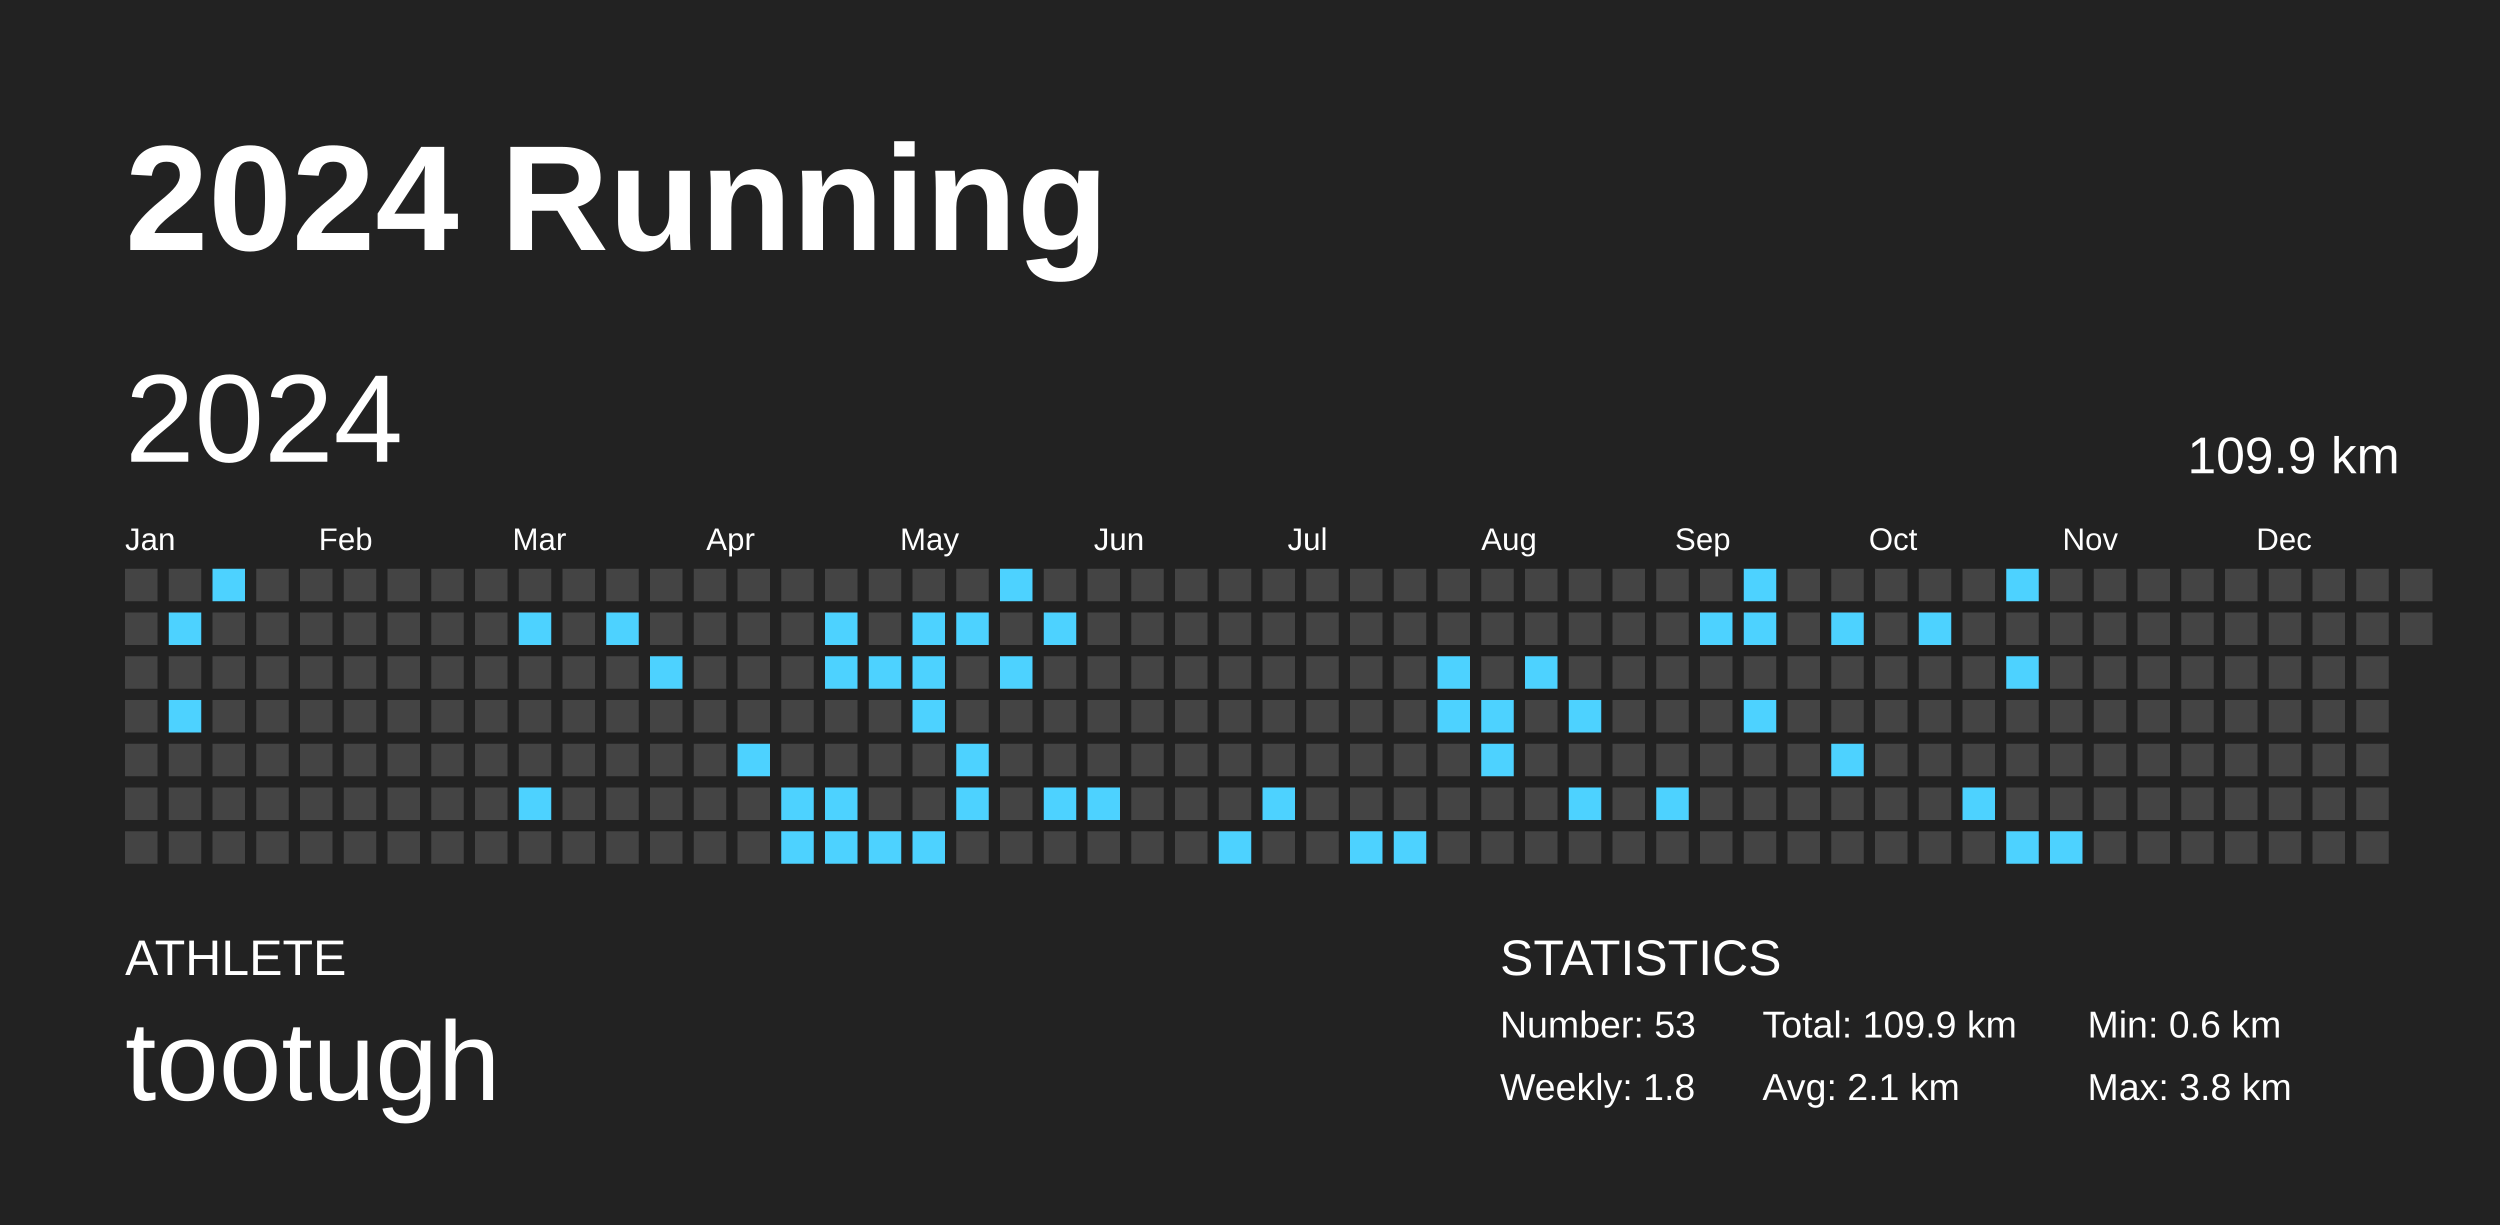
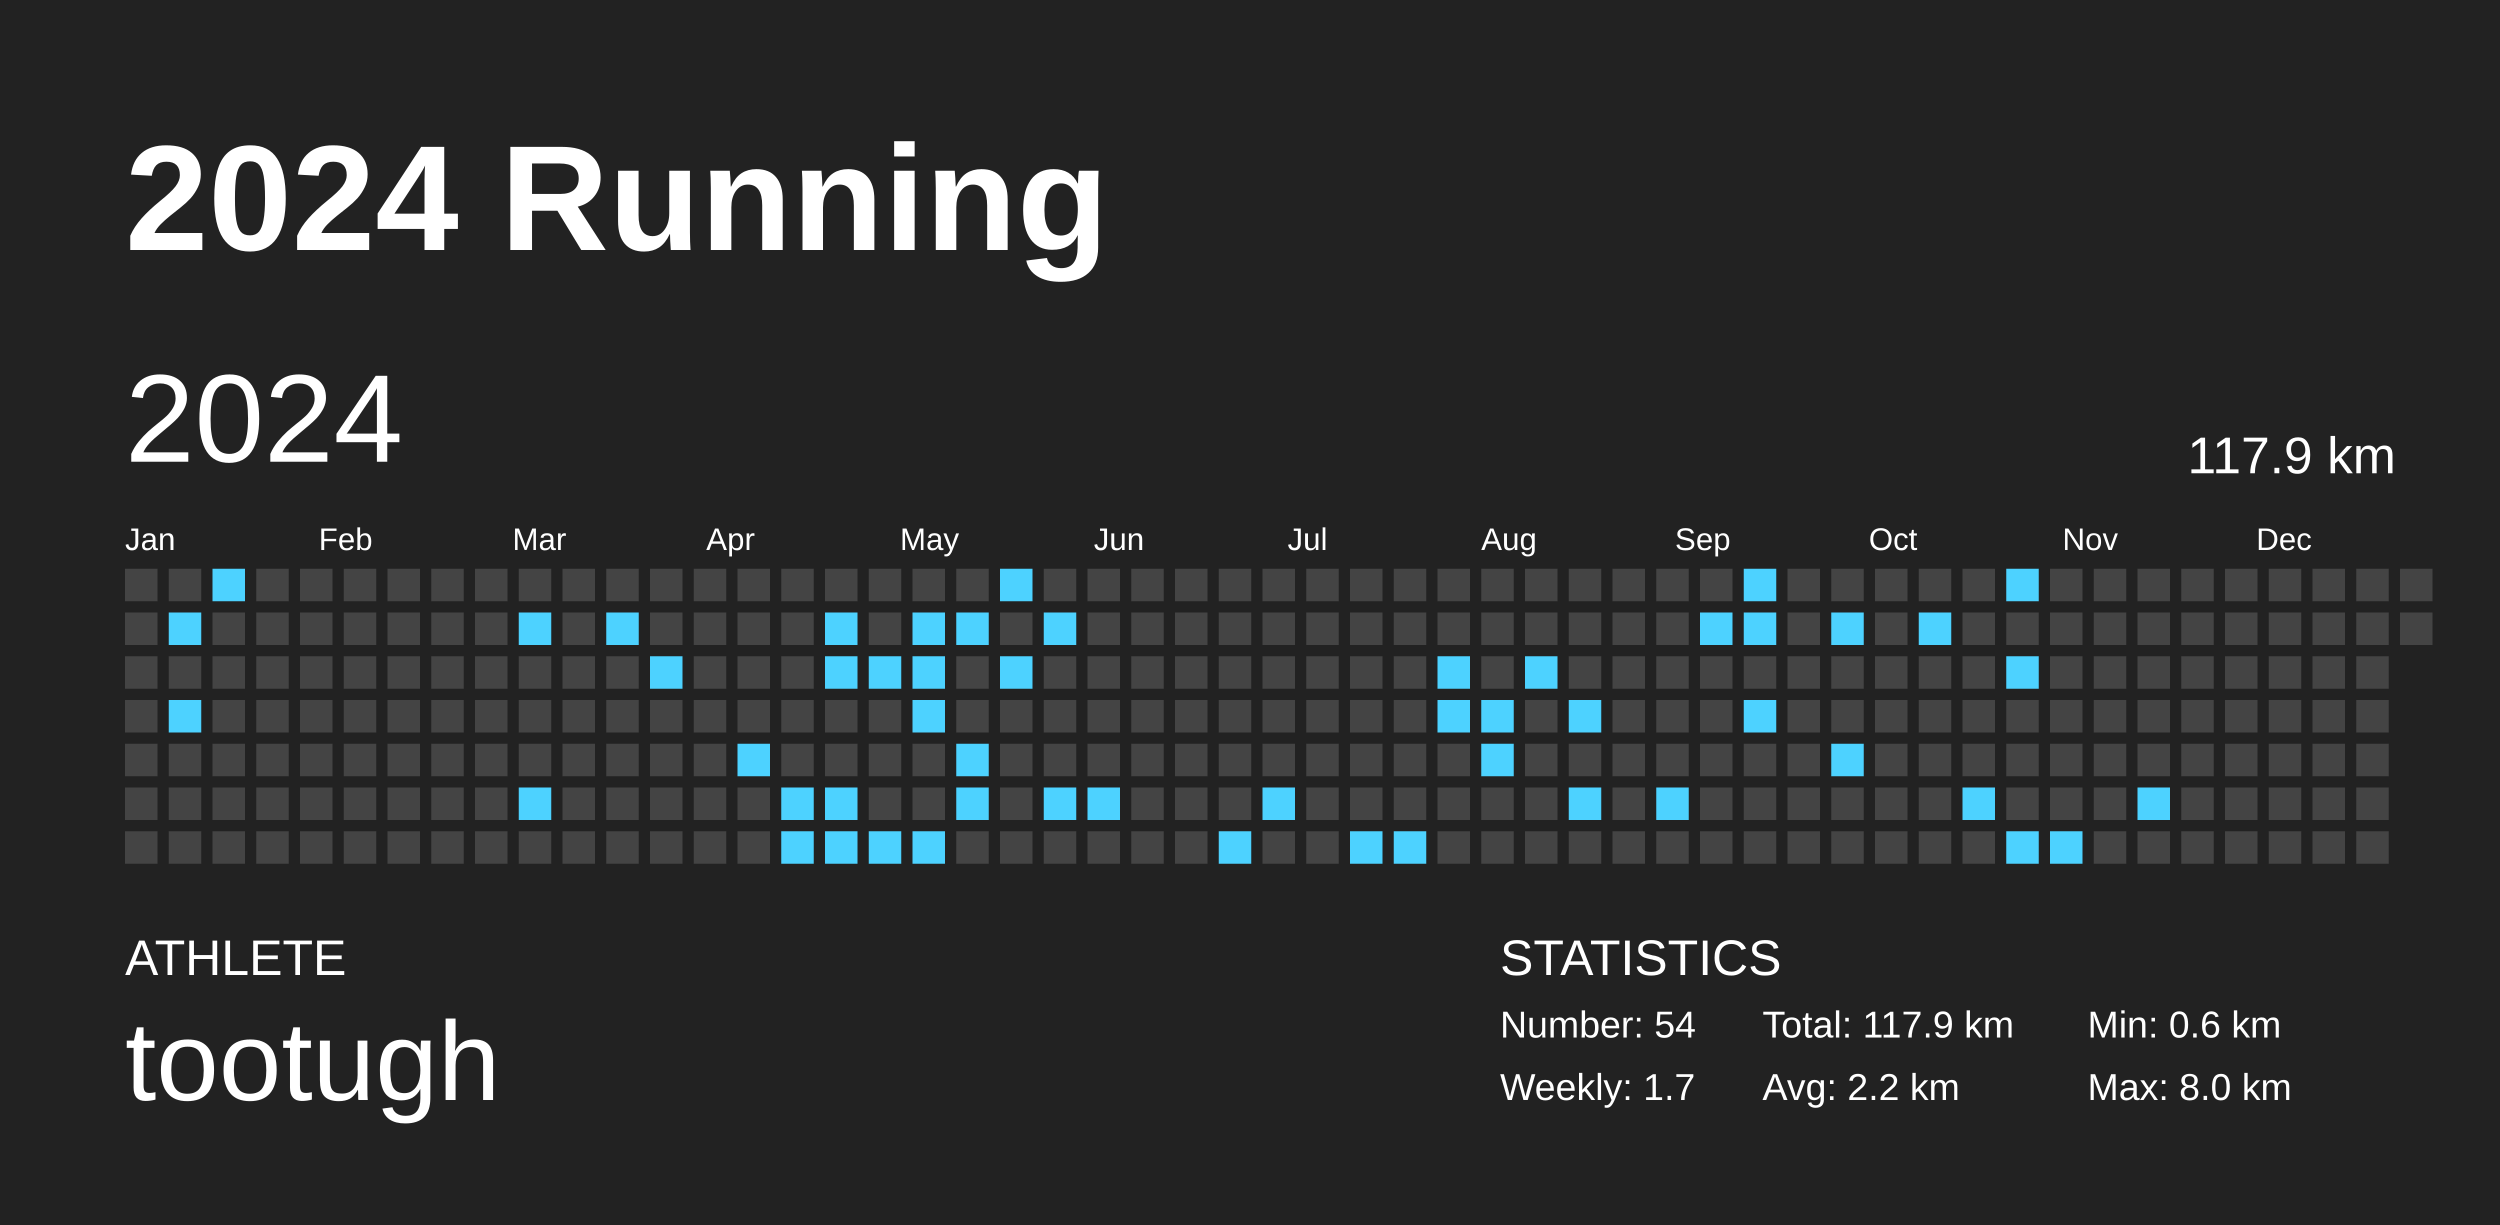
<svg xmlns="http://www.w3.org/2000/svg" baseProfile="full" height="98mm" version="1.1" viewBox="0,0,200,98" width="200mm">
  <defs />
  <rect fill="#222222" height="98" width="200" x="0" y="0" />
  <text fill="#FFFFFF" style="font-size:12px; font-family:Arial; font-weight:bold;" x="10" y="20">2024 Running</text>
  <text fill="#FFFFFF" style="font-size:4px; font-family:Arial" x="10" y="78">ATHLETE</text>
  <text fill="#FFFFFF" style="font-size:9px; font-family:Arial" x="10" y="88">tootugh</text>
  <text fill="#FFFFFF" style="font-size:4px; font-family:Arial" x="120" y="78">STATISTICS</text>
-   <text fill="#FFFFFF" style="font-size:3px; font-family:Arial" x="120" y="83">Number: 53</text>
-   <text fill="#FFFFFF" style="font-size:3px; font-family:Arial" x="120" y="88">Weekly: 1.8</text>
-   <text fill="#FFFFFF" style="font-size:3px; font-family:Arial" x="141" y="83">Total: 109.9 km</text>
-   <text fill="#FFFFFF" style="font-size:3px; font-family:Arial" x="141" y="88">Avg: 2.1 km</text>
+   <text fill="#FFFFFF" style="font-size:3px; font-family:Arial" x="120" y="83">Number: 54</text>
+   <text fill="#FFFFFF" style="font-size:3px; font-family:Arial" x="120" y="88">Weekly: 1.7</text>
+   <text fill="#FFFFFF" style="font-size:3px; font-family:Arial" x="141" y="83">Total: 117.9 km</text>
+   <text fill="#FFFFFF" style="font-size:3px; font-family:Arial" x="141" y="88">Avg: 2.2 km</text>
  <text fill="#FFFFFF" style="font-size:3px; font-family:Arial" x="167" y="83">Min: 0.6 km</text>
-   <text fill="#FFFFFF" style="font-size:3px; font-family:Arial" x="167" y="88">Max: 3.8 km</text>
+   <text fill="#FFFFFF" style="font-size:3px; font-family:Arial" x="167" y="88">Max: 8.0 km</text>
  <text dominant-baseline="hanging" fill="#FFFFFF" style="font-size:10.0px; font-family:Arial;" x="10" y="30">2024</text>
-   <text dominant-baseline="hanging" fill="#FFFFFF" style="font-size:4.125px; font-family:Arial;" x="175" y="35">109.9 km</text>
+   <text dominant-baseline="hanging" fill="#FFFFFF" style="font-size:4.125px; font-family:Arial;" x="175" y="35">117.9 km</text>
  <text fill="#FFFFFF" style="font-size:2.5px; font-family:Arial" x="10.0" y="44">Jan</text>
  <text fill="#FFFFFF" style="font-size:2.5px; font-family:Arial" x="25.5" y="44">Feb</text>
  <text fill="#FFFFFF" style="font-size:2.5px; font-family:Arial" x="41.0" y="44">Mar</text>
  <text fill="#FFFFFF" style="font-size:2.5px; font-family:Arial" x="56.5" y="44">Apr</text>
  <text fill="#FFFFFF" style="font-size:2.5px; font-family:Arial" x="72.0" y="44">May</text>
  <text fill="#FFFFFF" style="font-size:2.5px; font-family:Arial" x="87.5" y="44">Jun</text>
  <text fill="#FFFFFF" style="font-size:2.5px; font-family:Arial" x="103.0" y="44">Jul</text>
  <text fill="#FFFFFF" style="font-size:2.5px; font-family:Arial" x="118.5" y="44">Aug</text>
  <text fill="#FFFFFF" style="font-size:2.5px; font-family:Arial" x="134.0" y="44">Sep</text>
  <text fill="#FFFFFF" style="font-size:2.5px; font-family:Arial" x="149.5" y="44">Oct</text>
  <text fill="#FFFFFF" style="font-size:2.5px; font-family:Arial" x="165.0" y="44">Nov</text>
  <text fill="#FFFFFF" style="font-size:2.5px; font-family:Arial" x="180.5" y="44">Dec</text>
  <rect fill="#444444" height="2.6" width="2.6" x="10.0" y="45.5" />
  <rect fill="#444444" height="2.6" width="2.6" x="10.0" y="49.0" />
  <rect fill="#444444" height="2.6" width="2.6" x="10.0" y="52.5" />
  <rect fill="#444444" height="2.6" width="2.6" x="10.0" y="56.0" />
  <rect fill="#444444" height="2.6" width="2.6" x="10.0" y="59.5" />
  <rect fill="#444444" height="2.6" width="2.6" x="10.0" y="63.0" />
  <rect fill="#444444" height="2.6" width="2.6" x="10.0" y="66.5" />
  <rect fill="#444444" height="2.6" width="2.6" x="13.5" y="45.5" />
  <rect fill="#4dd2ff" height="2.6" width="2.6" x="13.5" y="49.0" />
  <rect fill="#444444" height="2.6" width="2.6" x="13.5" y="52.5" />
  <rect fill="#4dd2ff" height="2.6" width="2.6" x="13.5" y="56.0" />
  <rect fill="#444444" height="2.6" width="2.6" x="13.5" y="59.5" />
  <rect fill="#444444" height="2.6" width="2.6" x="13.5" y="63.0" />
  <rect fill="#444444" height="2.6" width="2.6" x="13.5" y="66.5" />
  <rect fill="#4dd2ff" height="2.6" width="2.6" x="17.0" y="45.5" />
  <rect fill="#444444" height="2.6" width="2.6" x="17.0" y="49.0" />
  <rect fill="#444444" height="2.6" width="2.6" x="17.0" y="52.5" />
  <rect fill="#444444" height="2.6" width="2.6" x="17.0" y="56.0" />
  <rect fill="#444444" height="2.6" width="2.6" x="17.0" y="59.5" />
  <rect fill="#444444" height="2.6" width="2.6" x="17.0" y="63.0" />
  <rect fill="#444444" height="2.6" width="2.6" x="17.0" y="66.5" />
  <rect fill="#444444" height="2.6" width="2.6" x="20.5" y="45.5" />
  <rect fill="#444444" height="2.6" width="2.6" x="20.5" y="49.0" />
  <rect fill="#444444" height="2.6" width="2.6" x="20.5" y="52.5" />
  <rect fill="#444444" height="2.6" width="2.6" x="20.5" y="56.0" />
  <rect fill="#444444" height="2.6" width="2.6" x="20.5" y="59.5" />
  <rect fill="#444444" height="2.6" width="2.6" x="20.5" y="63.0" />
  <rect fill="#444444" height="2.6" width="2.6" x="20.5" y="66.5" />
  <rect fill="#444444" height="2.6" width="2.6" x="24.0" y="45.5" />
  <rect fill="#444444" height="2.6" width="2.6" x="24.0" y="49.0" />
  <rect fill="#444444" height="2.6" width="2.6" x="24.0" y="52.5" />
  <rect fill="#444444" height="2.6" width="2.6" x="24.0" y="56.0" />
  <rect fill="#444444" height="2.6" width="2.6" x="24.0" y="59.5" />
  <rect fill="#444444" height="2.6" width="2.6" x="24.0" y="63.0" />
  <rect fill="#444444" height="2.6" width="2.6" x="24.0" y="66.5" />
  <rect fill="#444444" height="2.6" width="2.6" x="27.5" y="45.5" />
  <rect fill="#444444" height="2.6" width="2.6" x="27.5" y="49.0" />
  <rect fill="#444444" height="2.6" width="2.6" x="27.5" y="52.5" />
  <rect fill="#444444" height="2.6" width="2.6" x="27.5" y="56.0" />
  <rect fill="#444444" height="2.6" width="2.6" x="27.5" y="59.5" />
  <rect fill="#444444" height="2.6" width="2.6" x="27.5" y="63.0" />
  <rect fill="#444444" height="2.6" width="2.6" x="27.5" y="66.5" />
  <rect fill="#444444" height="2.6" width="2.6" x="31.0" y="45.5" />
  <rect fill="#444444" height="2.6" width="2.6" x="31.0" y="49.0" />
  <rect fill="#444444" height="2.6" width="2.6" x="31.0" y="52.5" />
  <rect fill="#444444" height="2.6" width="2.6" x="31.0" y="56.0" />
  <rect fill="#444444" height="2.6" width="2.6" x="31.0" y="59.5" />
  <rect fill="#444444" height="2.6" width="2.6" x="31.0" y="63.0" />
  <rect fill="#444444" height="2.6" width="2.6" x="31.0" y="66.5" />
  <rect fill="#444444" height="2.6" width="2.6" x="34.5" y="45.5" />
  <rect fill="#444444" height="2.6" width="2.6" x="34.5" y="49.0" />
  <rect fill="#444444" height="2.6" width="2.6" x="34.5" y="52.5" />
  <rect fill="#444444" height="2.6" width="2.6" x="34.5" y="56.0" />
  <rect fill="#444444" height="2.6" width="2.6" x="34.5" y="59.5" />
  <rect fill="#444444" height="2.6" width="2.6" x="34.5" y="63.0" />
  <rect fill="#444444" height="2.6" width="2.6" x="34.5" y="66.5" />
  <rect fill="#444444" height="2.6" width="2.6" x="38.0" y="45.5" />
  <rect fill="#444444" height="2.6" width="2.6" x="38.0" y="49.0" />
  <rect fill="#444444" height="2.6" width="2.6" x="38.0" y="52.5" />
  <rect fill="#444444" height="2.6" width="2.6" x="38.0" y="56.0" />
  <rect fill="#444444" height="2.6" width="2.6" x="38.0" y="59.5" />
  <rect fill="#444444" height="2.6" width="2.6" x="38.0" y="63.0" />
  <rect fill="#444444" height="2.6" width="2.6" x="38.0" y="66.5" />
  <rect fill="#444444" height="2.6" width="2.6" x="41.5" y="45.5" />
  <rect fill="#4dd2ff" height="2.6" width="2.6" x="41.5" y="49.0" />
  <rect fill="#444444" height="2.6" width="2.6" x="41.5" y="52.5" />
  <rect fill="#444444" height="2.6" width="2.6" x="41.5" y="56.0" />
  <rect fill="#444444" height="2.6" width="2.6" x="41.5" y="59.5" />
  <rect fill="#4dd2ff" height="2.6" width="2.6" x="41.5" y="63.0" />
  <rect fill="#444444" height="2.6" width="2.6" x="41.5" y="66.5" />
  <rect fill="#444444" height="2.6" width="2.6" x="45.0" y="45.5" />
  <rect fill="#444444" height="2.6" width="2.6" x="45.0" y="49.0" />
  <rect fill="#444444" height="2.6" width="2.6" x="45.0" y="52.5" />
  <rect fill="#444444" height="2.6" width="2.6" x="45.0" y="56.0" />
  <rect fill="#444444" height="2.6" width="2.6" x="45.0" y="59.5" />
  <rect fill="#444444" height="2.6" width="2.6" x="45.0" y="63.0" />
  <rect fill="#444444" height="2.6" width="2.6" x="45.0" y="66.5" />
  <rect fill="#444444" height="2.6" width="2.6" x="48.5" y="45.5" />
  <rect fill="#4dd2ff" height="2.6" width="2.6" x="48.5" y="49.0" />
  <rect fill="#444444" height="2.6" width="2.6" x="48.5" y="52.5" />
  <rect fill="#444444" height="2.6" width="2.6" x="48.5" y="56.0" />
  <rect fill="#444444" height="2.6" width="2.6" x="48.5" y="59.5" />
  <rect fill="#444444" height="2.6" width="2.6" x="48.5" y="63.0" />
  <rect fill="#444444" height="2.6" width="2.6" x="48.5" y="66.5" />
  <rect fill="#444444" height="2.6" width="2.6" x="52.0" y="45.5" />
  <rect fill="#444444" height="2.6" width="2.6" x="52.0" y="49.0" />
  <rect fill="#4dd2ff" height="2.6" width="2.6" x="52.0" y="52.5" />
  <rect fill="#444444" height="2.6" width="2.6" x="52.0" y="56.0" />
  <rect fill="#444444" height="2.6" width="2.6" x="52.0" y="59.5" />
  <rect fill="#444444" height="2.6" width="2.6" x="52.0" y="63.0" />
  <rect fill="#444444" height="2.6" width="2.6" x="52.0" y="66.5" />
  <rect fill="#444444" height="2.6" width="2.6" x="55.5" y="45.5" />
  <rect fill="#444444" height="2.6" width="2.6" x="55.5" y="49.0" />
  <rect fill="#444444" height="2.6" width="2.6" x="55.5" y="52.5" />
  <rect fill="#444444" height="2.6" width="2.6" x="55.5" y="56.0" />
  <rect fill="#444444" height="2.6" width="2.6" x="55.5" y="59.5" />
  <rect fill="#444444" height="2.6" width="2.6" x="55.5" y="63.0" />
  <rect fill="#444444" height="2.6" width="2.6" x="55.5" y="66.5" />
  <rect fill="#444444" height="2.6" width="2.6" x="59.0" y="45.5" />
  <rect fill="#444444" height="2.6" width="2.6" x="59.0" y="49.0" />
  <rect fill="#444444" height="2.6" width="2.6" x="59.0" y="52.5" />
  <rect fill="#444444" height="2.6" width="2.6" x="59.0" y="56.0" />
  <rect fill="#4dd2ff" height="2.6" width="2.6" x="59.0" y="59.5" />
  <rect fill="#444444" height="2.6" width="2.6" x="59.0" y="63.0" />
  <rect fill="#444444" height="2.6" width="2.6" x="59.0" y="66.5" />
  <rect fill="#444444" height="2.6" width="2.6" x="62.5" y="45.5" />
  <rect fill="#444444" height="2.6" width="2.6" x="62.5" y="49.0" />
  <rect fill="#444444" height="2.6" width="2.6" x="62.5" y="52.5" />
  <rect fill="#444444" height="2.6" width="2.6" x="62.5" y="56.0" />
  <rect fill="#444444" height="2.6" width="2.6" x="62.5" y="59.5" />
  <rect fill="#4dd2ff" height="2.6" width="2.6" x="62.5" y="63.0" />
  <rect fill="#4dd2ff" height="2.6" width="2.6" x="62.5" y="66.5" />
  <rect fill="#444444" height="2.6" width="2.6" x="66.0" y="45.5" />
  <rect fill="#4dd2ff" height="2.6" width="2.6" x="66.0" y="49.0" />
  <rect fill="#4dd2ff" height="2.6" width="2.6" x="66.0" y="52.5" />
  <rect fill="#444444" height="2.6" width="2.6" x="66.0" y="56.0" />
  <rect fill="#444444" height="2.6" width="2.6" x="66.0" y="59.5" />
  <rect fill="#4dd2ff" height="2.6" width="2.6" x="66.0" y="63.0" />
  <rect fill="#4dd2ff" height="2.6" width="2.6" x="66.0" y="66.5" />
  <rect fill="#444444" height="2.6" width="2.6" x="69.5" y="45.5" />
  <rect fill="#444444" height="2.6" width="2.6" x="69.5" y="49.0" />
  <rect fill="#4dd2ff" height="2.6" width="2.6" x="69.5" y="52.5" />
  <rect fill="#444444" height="2.6" width="2.6" x="69.5" y="56.0" />
  <rect fill="#444444" height="2.6" width="2.6" x="69.5" y="59.5" />
  <rect fill="#444444" height="2.6" width="2.6" x="69.5" y="63.0" />
  <rect fill="#4dd2ff" height="2.6" width="2.6" x="69.5" y="66.5" />
  <rect fill="#444444" height="2.6" width="2.6" x="73.0" y="45.5" />
  <rect fill="#4dd2ff" height="2.6" width="2.6" x="73.0" y="49.0" />
  <rect fill="#4dd2ff" height="2.6" width="2.6" x="73.0" y="52.5" />
  <rect fill="#4dd2ff" height="2.6" width="2.6" x="73.0" y="56.0" />
  <rect fill="#444444" height="2.6" width="2.6" x="73.0" y="59.5" />
  <rect fill="#444444" height="2.6" width="2.6" x="73.0" y="63.0" />
  <rect fill="#4dd2ff" height="2.6" width="2.6" x="73.0" y="66.5" />
  <rect fill="#444444" height="2.6" width="2.6" x="76.5" y="45.5" />
  <rect fill="#4dd2ff" height="2.6" width="2.6" x="76.5" y="49.0" />
  <rect fill="#444444" height="2.6" width="2.6" x="76.5" y="52.5" />
  <rect fill="#444444" height="2.6" width="2.6" x="76.5" y="56.0" />
  <rect fill="#4dd2ff" height="2.6" width="2.6" x="76.5" y="59.5" />
  <rect fill="#4dd2ff" height="2.6" width="2.6" x="76.5" y="63.0" />
  <rect fill="#444444" height="2.6" width="2.6" x="76.5" y="66.5" />
  <rect fill="#4dd2ff" height="2.6" width="2.6" x="80.0" y="45.5" />
  <rect fill="#444444" height="2.6" width="2.6" x="80.0" y="49.0" />
  <rect fill="#4dd2ff" height="2.6" width="2.6" x="80.0" y="52.5" />
  <rect fill="#444444" height="2.6" width="2.6" x="80.0" y="56.0" />
  <rect fill="#444444" height="2.6" width="2.6" x="80.0" y="59.5" />
  <rect fill="#444444" height="2.6" width="2.6" x="80.0" y="63.0" />
  <rect fill="#444444" height="2.6" width="2.6" x="80.0" y="66.5" />
  <rect fill="#444444" height="2.6" width="2.6" x="83.5" y="45.5" />
  <rect fill="#4dd2ff" height="2.6" width="2.6" x="83.5" y="49.0" />
  <rect fill="#444444" height="2.6" width="2.6" x="83.5" y="52.5" />
  <rect fill="#444444" height="2.6" width="2.6" x="83.5" y="56.0" />
  <rect fill="#444444" height="2.6" width="2.6" x="83.5" y="59.5" />
  <rect fill="#4dd2ff" height="2.6" width="2.6" x="83.5" y="63.0" />
  <rect fill="#444444" height="2.6" width="2.6" x="83.5" y="66.5" />
  <rect fill="#444444" height="2.6" width="2.6" x="87.0" y="45.5" />
  <rect fill="#444444" height="2.6" width="2.6" x="87.0" y="49.0" />
  <rect fill="#444444" height="2.6" width="2.6" x="87.0" y="52.5" />
  <rect fill="#444444" height="2.6" width="2.6" x="87.0" y="56.0" />
  <rect fill="#444444" height="2.6" width="2.6" x="87.0" y="59.5" />
  <rect fill="#4dd2ff" height="2.6" width="2.6" x="87.0" y="63.0" />
  <rect fill="#444444" height="2.6" width="2.6" x="87.0" y="66.5" />
  <rect fill="#444444" height="2.6" width="2.6" x="90.5" y="45.5" />
  <rect fill="#444444" height="2.6" width="2.6" x="90.5" y="49.0" />
  <rect fill="#444444" height="2.6" width="2.6" x="90.5" y="52.5" />
  <rect fill="#444444" height="2.6" width="2.6" x="90.5" y="56.0" />
  <rect fill="#444444" height="2.6" width="2.6" x="90.5" y="59.5" />
  <rect fill="#444444" height="2.6" width="2.6" x="90.5" y="63.0" />
  <rect fill="#444444" height="2.6" width="2.6" x="90.5" y="66.5" />
  <rect fill="#444444" height="2.6" width="2.6" x="94.0" y="45.5" />
  <rect fill="#444444" height="2.6" width="2.6" x="94.0" y="49.0" />
  <rect fill="#444444" height="2.6" width="2.6" x="94.0" y="52.5" />
  <rect fill="#444444" height="2.6" width="2.6" x="94.0" y="56.0" />
  <rect fill="#444444" height="2.6" width="2.6" x="94.0" y="59.5" />
  <rect fill="#444444" height="2.6" width="2.6" x="94.0" y="63.0" />
  <rect fill="#444444" height="2.6" width="2.6" x="94.0" y="66.5" />
  <rect fill="#444444" height="2.6" width="2.6" x="97.5" y="45.5" />
  <rect fill="#444444" height="2.6" width="2.6" x="97.5" y="49.0" />
  <rect fill="#444444" height="2.6" width="2.6" x="97.5" y="52.5" />
  <rect fill="#444444" height="2.6" width="2.6" x="97.5" y="56.0" />
  <rect fill="#444444" height="2.6" width="2.6" x="97.5" y="59.5" />
  <rect fill="#444444" height="2.6" width="2.6" x="97.5" y="63.0" />
  <rect fill="#4dd2ff" height="2.6" width="2.6" x="97.5" y="66.5" />
  <rect fill="#444444" height="2.6" width="2.6" x="101.0" y="45.5" />
  <rect fill="#444444" height="2.6" width="2.6" x="101.0" y="49.0" />
  <rect fill="#444444" height="2.6" width="2.6" x="101.0" y="52.5" />
  <rect fill="#444444" height="2.6" width="2.6" x="101.0" y="56.0" />
  <rect fill="#444444" height="2.6" width="2.6" x="101.0" y="59.5" />
  <rect fill="#4dd2ff" height="2.6" width="2.6" x="101.0" y="63.0" />
  <rect fill="#444444" height="2.6" width="2.6" x="101.0" y="66.5" />
  <rect fill="#444444" height="2.6" width="2.6" x="104.5" y="45.5" />
  <rect fill="#444444" height="2.6" width="2.6" x="104.5" y="49.0" />
  <rect fill="#444444" height="2.6" width="2.6" x="104.5" y="52.5" />
  <rect fill="#444444" height="2.6" width="2.6" x="104.5" y="56.0" />
  <rect fill="#444444" height="2.6" width="2.6" x="104.5" y="59.5" />
  <rect fill="#444444" height="2.6" width="2.6" x="104.5" y="63.0" />
  <rect fill="#444444" height="2.6" width="2.6" x="104.5" y="66.5" />
  <rect fill="#444444" height="2.6" width="2.6" x="108.0" y="45.5" />
  <rect fill="#444444" height="2.6" width="2.6" x="108.0" y="49.0" />
  <rect fill="#444444" height="2.6" width="2.6" x="108.0" y="52.5" />
  <rect fill="#444444" height="2.6" width="2.6" x="108.0" y="56.0" />
  <rect fill="#444444" height="2.6" width="2.6" x="108.0" y="59.5" />
  <rect fill="#444444" height="2.6" width="2.6" x="108.0" y="63.0" />
  <rect fill="#4dd2ff" height="2.6" width="2.6" x="108.0" y="66.5" />
  <rect fill="#444444" height="2.6" width="2.6" x="111.5" y="45.5" />
  <rect fill="#444444" height="2.6" width="2.6" x="111.5" y="49.0" />
  <rect fill="#444444" height="2.6" width="2.6" x="111.5" y="52.5" />
  <rect fill="#444444" height="2.6" width="2.6" x="111.5" y="56.0" />
  <rect fill="#444444" height="2.6" width="2.6" x="111.5" y="59.5" />
  <rect fill="#444444" height="2.6" width="2.6" x="111.5" y="63.0" />
  <rect fill="#4dd2ff" height="2.6" width="2.6" x="111.5" y="66.5" />
  <rect fill="#444444" height="2.6" width="2.6" x="115.0" y="45.5" />
  <rect fill="#444444" height="2.6" width="2.6" x="115.0" y="49.0" />
  <rect fill="#4dd2ff" height="2.6" width="2.6" x="115.0" y="52.5" />
  <rect fill="#4dd2ff" height="2.6" width="2.6" x="115.0" y="56.0" />
  <rect fill="#444444" height="2.6" width="2.6" x="115.0" y="59.5" />
  <rect fill="#444444" height="2.6" width="2.6" x="115.0" y="63.0" />
  <rect fill="#444444" height="2.6" width="2.6" x="115.0" y="66.5" />
  <rect fill="#444444" height="2.6" width="2.6" x="118.5" y="45.5" />
  <rect fill="#444444" height="2.6" width="2.6" x="118.5" y="49.0" />
  <rect fill="#444444" height="2.6" width="2.6" x="118.5" y="52.5" />
  <rect fill="#4dd2ff" height="2.6" width="2.6" x="118.5" y="56.0" />
  <rect fill="#4dd2ff" height="2.6" width="2.6" x="118.5" y="59.5" />
  <rect fill="#444444" height="2.6" width="2.6" x="118.5" y="63.0" />
  <rect fill="#444444" height="2.6" width="2.6" x="118.5" y="66.5" />
  <rect fill="#444444" height="2.6" width="2.6" x="122.0" y="45.5" />
  <rect fill="#444444" height="2.6" width="2.6" x="122.0" y="49.0" />
  <rect fill="#4dd2ff" height="2.6" width="2.6" x="122.0" y="52.5" />
  <rect fill="#444444" height="2.6" width="2.6" x="122.0" y="56.0" />
  <rect fill="#444444" height="2.6" width="2.6" x="122.0" y="59.5" />
  <rect fill="#444444" height="2.6" width="2.6" x="122.0" y="63.0" />
  <rect fill="#444444" height="2.6" width="2.6" x="122.0" y="66.5" />
  <rect fill="#444444" height="2.6" width="2.6" x="125.5" y="45.5" />
  <rect fill="#444444" height="2.6" width="2.6" x="125.5" y="49.0" />
  <rect fill="#444444" height="2.6" width="2.6" x="125.5" y="52.5" />
  <rect fill="#4dd2ff" height="2.6" width="2.6" x="125.5" y="56.0" />
  <rect fill="#444444" height="2.6" width="2.6" x="125.5" y="59.5" />
  <rect fill="#4dd2ff" height="2.6" width="2.6" x="125.5" y="63.0" />
  <rect fill="#444444" height="2.6" width="2.6" x="125.5" y="66.5" />
  <rect fill="#444444" height="2.6" width="2.6" x="129.0" y="45.5" />
  <rect fill="#444444" height="2.6" width="2.6" x="129.0" y="49.0" />
  <rect fill="#444444" height="2.6" width="2.6" x="129.0" y="52.5" />
  <rect fill="#444444" height="2.6" width="2.6" x="129.0" y="56.0" />
  <rect fill="#444444" height="2.6" width="2.6" x="129.0" y="59.5" />
  <rect fill="#444444" height="2.6" width="2.6" x="129.0" y="63.0" />
  <rect fill="#444444" height="2.6" width="2.6" x="129.0" y="66.5" />
  <rect fill="#444444" height="2.6" width="2.6" x="132.5" y="45.5" />
  <rect fill="#444444" height="2.6" width="2.6" x="132.5" y="49.0" />
  <rect fill="#444444" height="2.6" width="2.6" x="132.5" y="52.5" />
  <rect fill="#444444" height="2.6" width="2.6" x="132.5" y="56.0" />
  <rect fill="#444444" height="2.6" width="2.6" x="132.5" y="59.5" />
  <rect fill="#4dd2ff" height="2.6" width="2.6" x="132.5" y="63.0" />
  <rect fill="#444444" height="2.6" width="2.6" x="132.5" y="66.5" />
  <rect fill="#444444" height="2.6" width="2.6" x="136.0" y="45.5" />
  <rect fill="#4dd2ff" height="2.6" width="2.6" x="136.0" y="49.0" />
  <rect fill="#444444" height="2.6" width="2.6" x="136.0" y="52.5" />
  <rect fill="#444444" height="2.6" width="2.6" x="136.0" y="56.0" />
  <rect fill="#444444" height="2.6" width="2.6" x="136.0" y="59.5" />
  <rect fill="#444444" height="2.6" width="2.6" x="136.0" y="63.0" />
  <rect fill="#444444" height="2.6" width="2.6" x="136.0" y="66.5" />
  <rect fill="#4dd2ff" height="2.6" width="2.6" x="139.5" y="45.5" />
  <rect fill="#4dd2ff" height="2.6" width="2.6" x="139.5" y="49.0" />
  <rect fill="#444444" height="2.6" width="2.6" x="139.5" y="52.5" />
  <rect fill="#4dd2ff" height="2.6" width="2.6" x="139.5" y="56.0" />
  <rect fill="#444444" height="2.6" width="2.6" x="139.5" y="59.5" />
  <rect fill="#444444" height="2.6" width="2.6" x="139.5" y="63.0" />
  <rect fill="#444444" height="2.6" width="2.6" x="139.5" y="66.5" />
  <rect fill="#444444" height="2.6" width="2.6" x="143.0" y="45.5" />
  <rect fill="#444444" height="2.6" width="2.6" x="143.0" y="49.0" />
  <rect fill="#444444" height="2.6" width="2.6" x="143.0" y="52.5" />
  <rect fill="#444444" height="2.6" width="2.6" x="143.0" y="56.0" />
  <rect fill="#444444" height="2.6" width="2.6" x="143.0" y="59.5" />
  <rect fill="#444444" height="2.6" width="2.6" x="143.0" y="63.0" />
  <rect fill="#444444" height="2.6" width="2.6" x="143.0" y="66.5" />
  <rect fill="#444444" height="2.6" width="2.6" x="146.5" y="45.5" />
  <rect fill="#4dd2ff" height="2.6" width="2.6" x="146.5" y="49.0" />
  <rect fill="#444444" height="2.6" width="2.6" x="146.5" y="52.5" />
  <rect fill="#444444" height="2.6" width="2.6" x="146.5" y="56.0" />
  <rect fill="#4dd2ff" height="2.6" width="2.6" x="146.5" y="59.5" />
  <rect fill="#444444" height="2.6" width="2.6" x="146.5" y="63.0" />
  <rect fill="#444444" height="2.6" width="2.6" x="146.5" y="66.5" />
  <rect fill="#444444" height="2.6" width="2.6" x="150.0" y="45.5" />
  <rect fill="#444444" height="2.6" width="2.6" x="150.0" y="49.0" />
  <rect fill="#444444" height="2.6" width="2.6" x="150.0" y="52.5" />
  <rect fill="#444444" height="2.6" width="2.6" x="150.0" y="56.0" />
  <rect fill="#444444" height="2.6" width="2.6" x="150.0" y="59.5" />
  <rect fill="#444444" height="2.6" width="2.6" x="150.0" y="63.0" />
  <rect fill="#444444" height="2.6" width="2.6" x="150.0" y="66.5" />
  <rect fill="#444444" height="2.6" width="2.6" x="153.5" y="45.5" />
  <rect fill="#4dd2ff" height="2.6" width="2.6" x="153.5" y="49.0" />
  <rect fill="#444444" height="2.6" width="2.6" x="153.5" y="52.5" />
  <rect fill="#444444" height="2.6" width="2.6" x="153.5" y="56.0" />
  <rect fill="#444444" height="2.6" width="2.6" x="153.5" y="59.5" />
  <rect fill="#444444" height="2.6" width="2.6" x="153.5" y="63.0" />
  <rect fill="#444444" height="2.6" width="2.6" x="153.5" y="66.5" />
  <rect fill="#444444" height="2.6" width="2.6" x="157.0" y="45.5" />
  <rect fill="#444444" height="2.6" width="2.6" x="157.0" y="49.0" />
  <rect fill="#444444" height="2.6" width="2.6" x="157.0" y="52.5" />
  <rect fill="#444444" height="2.6" width="2.6" x="157.0" y="56.0" />
  <rect fill="#444444" height="2.6" width="2.6" x="157.0" y="59.5" />
  <rect fill="#4dd2ff" height="2.6" width="2.6" x="157.0" y="63.0" />
  <rect fill="#444444" height="2.6" width="2.6" x="157.0" y="66.5" />
  <rect fill="#4dd2ff" height="2.6" width="2.6" x="160.5" y="45.5" />
  <rect fill="#444444" height="2.6" width="2.6" x="160.5" y="49.0" />
  <rect fill="#4dd2ff" height="2.6" width="2.6" x="160.5" y="52.5" />
  <rect fill="#444444" height="2.6" width="2.6" x="160.5" y="56.0" />
  <rect fill="#444444" height="2.6" width="2.6" x="160.5" y="59.5" />
  <rect fill="#444444" height="2.6" width="2.6" x="160.5" y="63.0" />
  <rect fill="#4dd2ff" height="2.6" width="2.6" x="160.5" y="66.5" />
  <rect fill="#444444" height="2.6" width="2.6" x="164.0" y="45.5" />
  <rect fill="#444444" height="2.6" width="2.6" x="164.0" y="49.0" />
  <rect fill="#444444" height="2.6" width="2.6" x="164.0" y="52.5" />
  <rect fill="#444444" height="2.6" width="2.6" x="164.0" y="56.0" />
  <rect fill="#444444" height="2.6" width="2.6" x="164.0" y="59.5" />
  <rect fill="#444444" height="2.6" width="2.6" x="164.0" y="63.0" />
  <rect fill="#4dd2ff" height="2.6" width="2.6" x="164.0" y="66.5" />
  <rect fill="#444444" height="2.6" width="2.6" x="167.5" y="45.5" />
  <rect fill="#444444" height="2.6" width="2.6" x="167.5" y="49.0" />
  <rect fill="#444444" height="2.6" width="2.6" x="167.5" y="52.5" />
  <rect fill="#444444" height="2.6" width="2.6" x="167.5" y="56.0" />
  <rect fill="#444444" height="2.6" width="2.6" x="167.5" y="59.5" />
  <rect fill="#444444" height="2.6" width="2.6" x="167.5" y="63.0" />
  <rect fill="#444444" height="2.6" width="2.6" x="167.5" y="66.5" />
  <rect fill="#444444" height="2.6" width="2.6" x="171.0" y="45.5" />
  <rect fill="#444444" height="2.6" width="2.6" x="171.0" y="49.0" />
  <rect fill="#444444" height="2.6" width="2.6" x="171.0" y="52.5" />
  <rect fill="#444444" height="2.6" width="2.6" x="171.0" y="56.0" />
  <rect fill="#444444" height="2.6" width="2.6" x="171.0" y="59.5" />
-   <rect fill="#444444" height="2.6" width="2.6" x="171.0" y="63.0" />
+   <rect fill="#4dd2ff" height="2.6" width="2.6" x="171.0" y="63.0" />
  <rect fill="#444444" height="2.6" width="2.6" x="171.0" y="66.5" />
  <rect fill="#444444" height="2.6" width="2.6" x="174.5" y="45.5" />
  <rect fill="#444444" height="2.6" width="2.6" x="174.5" y="49.0" />
  <rect fill="#444444" height="2.6" width="2.6" x="174.5" y="52.5" />
  <rect fill="#444444" height="2.6" width="2.6" x="174.5" y="56.0" />
  <rect fill="#444444" height="2.6" width="2.6" x="174.5" y="59.5" />
  <rect fill="#444444" height="2.6" width="2.6" x="174.5" y="63.0" />
  <rect fill="#444444" height="2.6" width="2.6" x="174.5" y="66.5" />
  <rect fill="#444444" height="2.6" width="2.6" x="178.0" y="45.5" />
  <rect fill="#444444" height="2.6" width="2.6" x="178.0" y="49.0" />
  <rect fill="#444444" height="2.6" width="2.6" x="178.0" y="52.5" />
  <rect fill="#444444" height="2.6" width="2.6" x="178.0" y="56.0" />
  <rect fill="#444444" height="2.6" width="2.6" x="178.0" y="59.5" />
  <rect fill="#444444" height="2.6" width="2.6" x="178.0" y="63.0" />
  <rect fill="#444444" height="2.6" width="2.6" x="178.0" y="66.5" />
  <rect fill="#444444" height="2.6" width="2.6" x="181.5" y="45.5" />
  <rect fill="#444444" height="2.6" width="2.6" x="181.5" y="49.0" />
  <rect fill="#444444" height="2.6" width="2.6" x="181.5" y="52.5" />
  <rect fill="#444444" height="2.6" width="2.6" x="181.5" y="56.0" />
  <rect fill="#444444" height="2.6" width="2.6" x="181.5" y="59.5" />
  <rect fill="#444444" height="2.6" width="2.6" x="181.5" y="63.0" />
  <rect fill="#444444" height="2.6" width="2.6" x="181.5" y="66.5" />
  <rect fill="#444444" height="2.6" width="2.6" x="185.0" y="45.5" />
  <rect fill="#444444" height="2.6" width="2.6" x="185.0" y="49.0" />
  <rect fill="#444444" height="2.6" width="2.6" x="185.0" y="52.5" />
  <rect fill="#444444" height="2.6" width="2.6" x="185.0" y="56.0" />
  <rect fill="#444444" height="2.6" width="2.6" x="185.0" y="59.5" />
  <rect fill="#444444" height="2.6" width="2.6" x="185.0" y="63.0" />
  <rect fill="#444444" height="2.6" width="2.6" x="185.0" y="66.5" />
  <rect fill="#444444" height="2.6" width="2.6" x="188.5" y="45.5" />
  <rect fill="#444444" height="2.6" width="2.6" x="188.5" y="49.0" />
  <rect fill="#444444" height="2.6" width="2.6" x="188.5" y="52.5" />
  <rect fill="#444444" height="2.6" width="2.6" x="188.5" y="56.0" />
  <rect fill="#444444" height="2.6" width="2.6" x="188.5" y="59.5" />
  <rect fill="#444444" height="2.6" width="2.6" x="188.5" y="63.0" />
  <rect fill="#444444" height="2.6" width="2.6" x="188.5" y="66.5" />
  <rect fill="#444444" height="2.6" width="2.6" x="192.0" y="45.5" />
  <rect fill="#444444" height="2.6" width="2.6" x="192.0" y="49.0" />
</svg>
